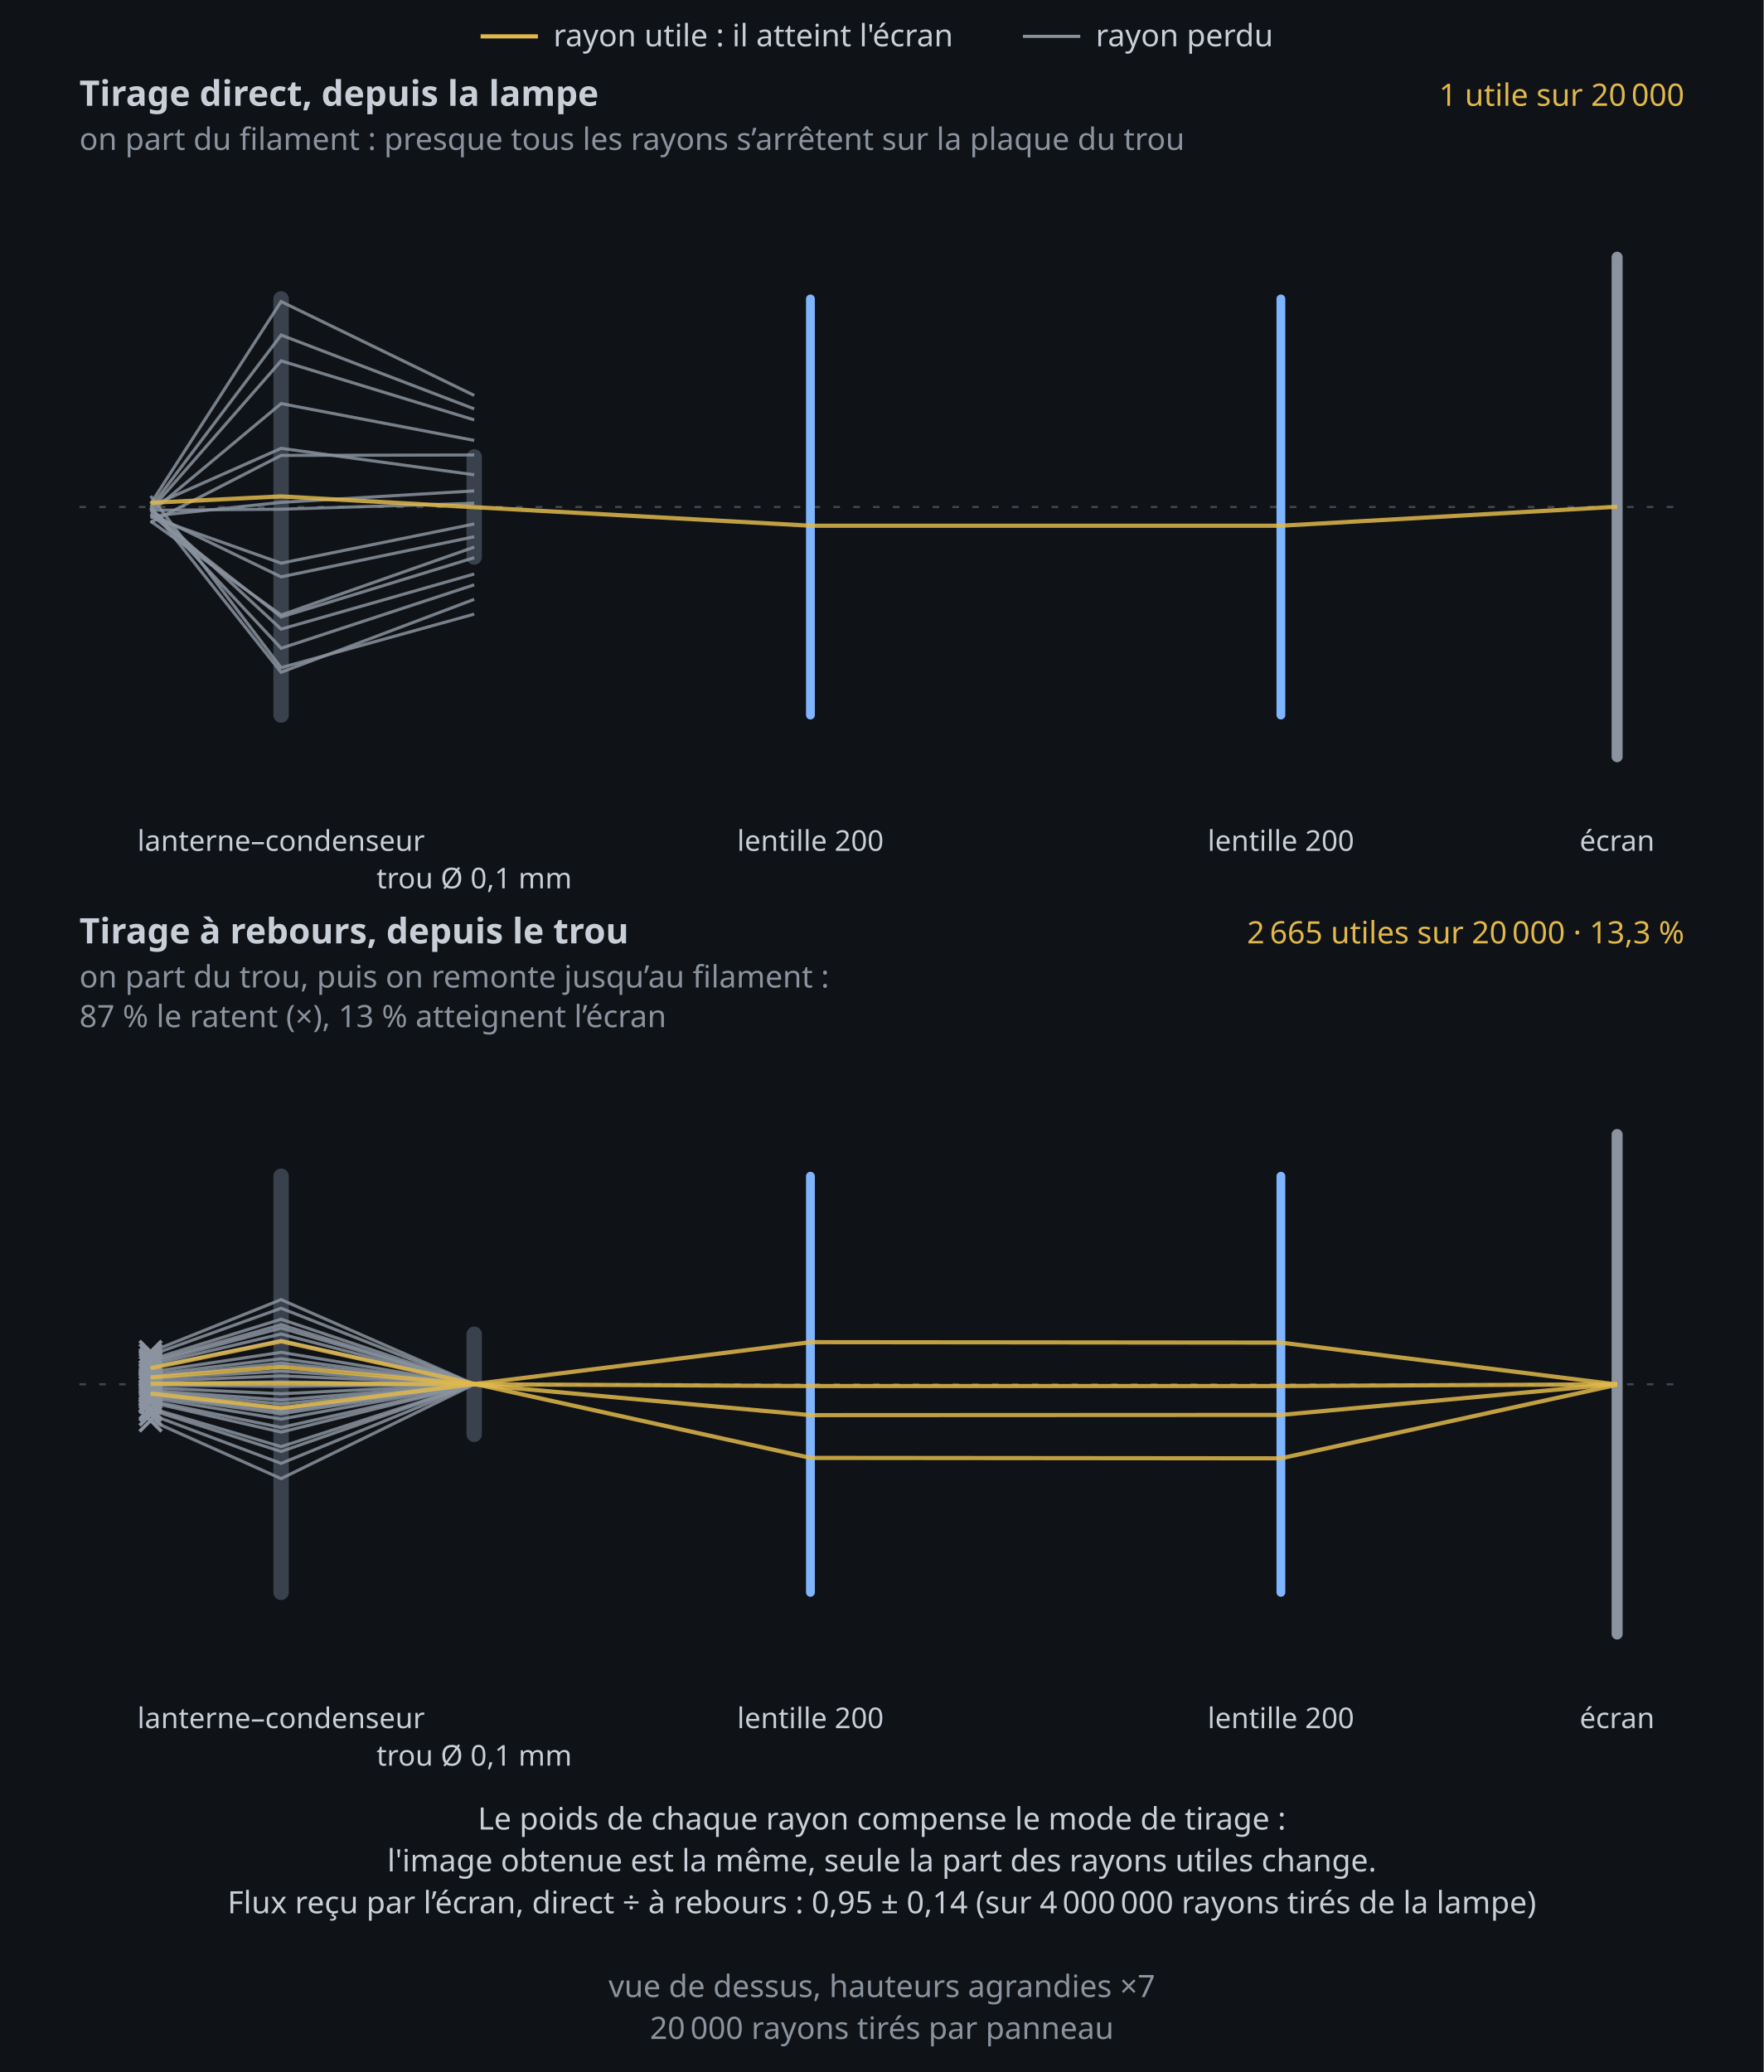
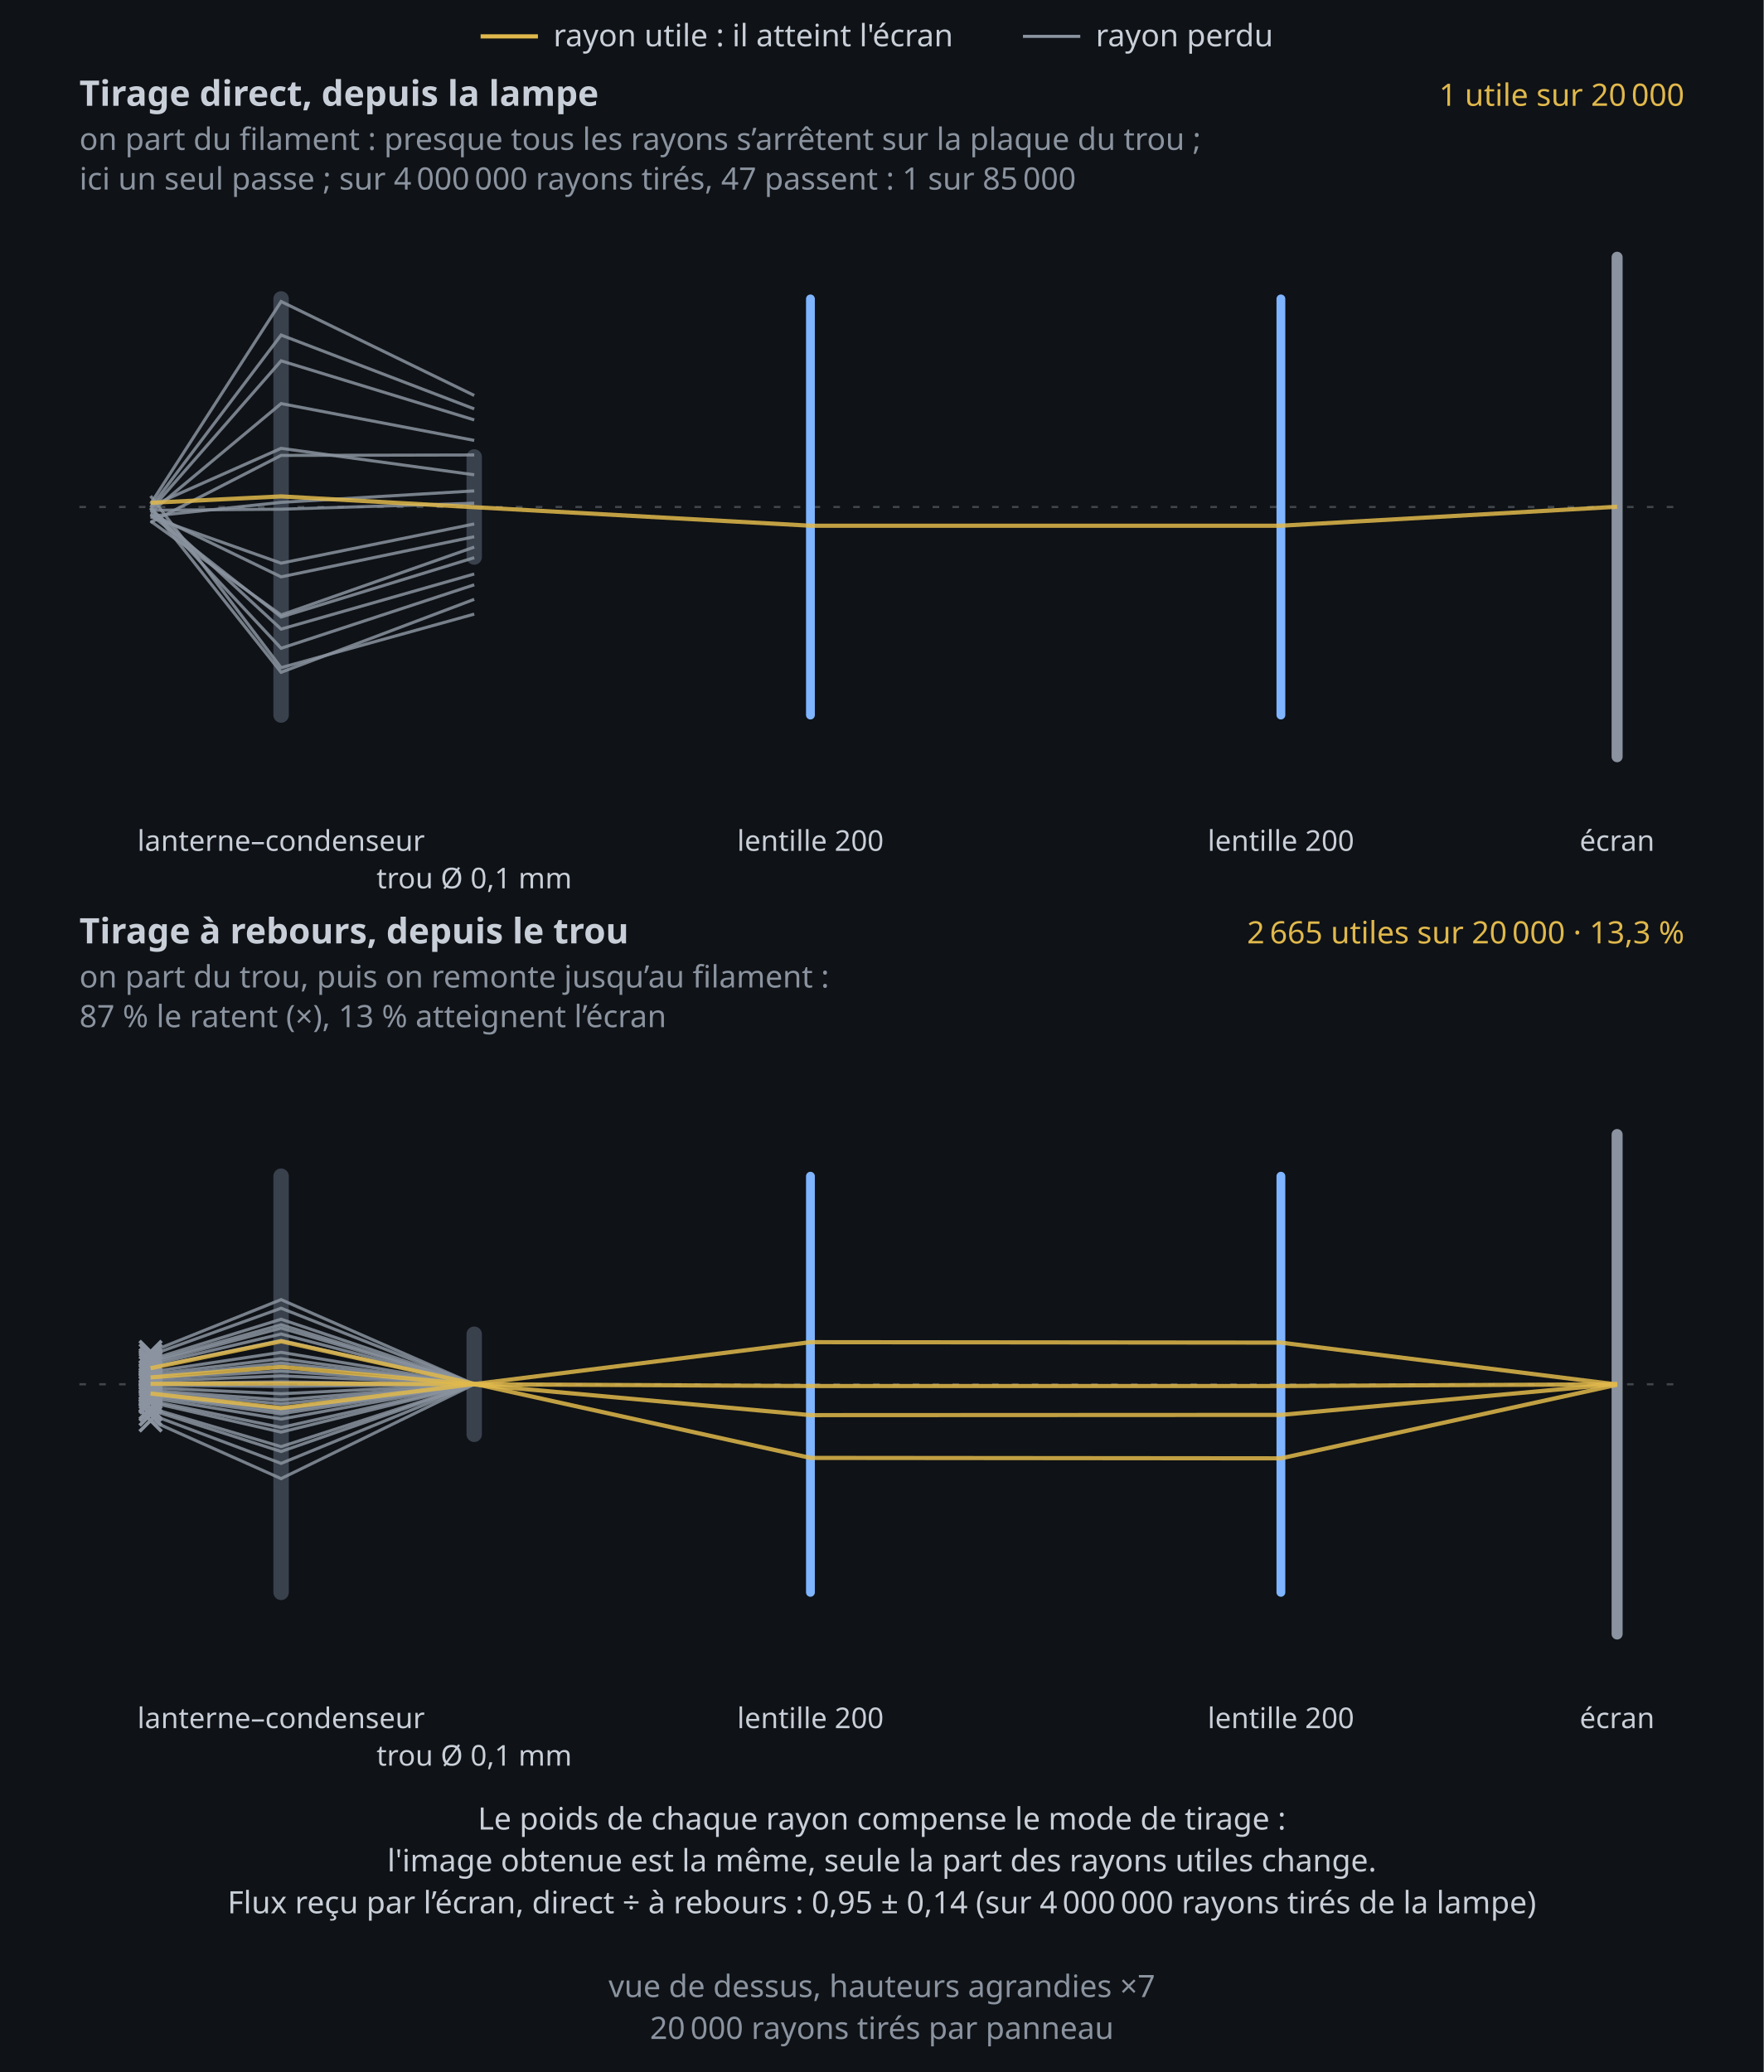
<svg xmlns="http://www.w3.org/2000/svg" viewBox="0 0 800 940" width="800" height="940" role="img" aria-labelledby="t d" font-family="system-ui, sans-serif" font-size="14">
  <rect width="800" height="940" fill="#0f1216" />
  <line x1="218" y1="16.5" x2="244" y2="16.5" stroke="#e0b84c" stroke-width="1.9" />
  <text x="251" y="21" fill="#c9cfd8" font-size="14">rayon utile : il atteint l'écran</text>
  <line x1="464" y1="16.5" x2="490" y2="16.5" stroke="#8a939f" stroke-width="1.4" />
  <text x="497" y="21" fill="#c9cfd8" font-size="14">rayon perdu</text>
  <text x="36" y="48" fill="#c9cfd8" font-weight="600" font-size="16">Tirage direct, depuis la lampe</text>
-   <text x="36" y="68" fill="#8a939f" font-size="14">on part du filament : presque tous les rayons s’arrêtent sur la plaque du trou</text>
+   <text x="36" y="68" fill="#8a939f" font-size="14">on part du filament : presque tous les rayons s’arrêtent sur la plaque du trou ;</text>
+   <text x="36" y="86" fill="#8a939f" font-size="14">ici un seul passe ; sur 4 000 000 rayons tirés, 47 passent : 1 sur 85 000</text>
  <text x="764" y="48" fill="#e0b84c" font-size="14" text-anchor="end">1 utile sur 20 000</text>
  <line x1="36" y1="230.0" x2="764" y2="230.0" stroke="#8a939f" stroke-opacity=".4" stroke-dasharray="3 6" stroke-width="1" />
  <line x1="127.5" y1="324.4" x2="127.5" y2="135.6" stroke="#39414d" stroke-width="7" stroke-linecap="round" />
  <line x1="215.1" y1="252.7" x2="215.1" y2="207.3" stroke="#39414d" stroke-width="7" stroke-linecap="round" />
  <line x1="367.6" y1="324.4" x2="367.6" y2="135.6" stroke="#7fb4ff" stroke-width="4" stroke-linecap="round" />
  <line x1="581.0" y1="324.4" x2="581.0" y2="135.6" stroke="#7fb4ff" stroke-width="4" stroke-linecap="round" />
  <line x1="733.5" y1="343.3" x2="733.5" y2="116.7" stroke="#8a939f" stroke-width="5" stroke-linecap="round" />
  <polyline points="68.3,231.5 127.5,231.0 127.5,231.0 215.1,228.3" fill="none" stroke="#8a939f" stroke-opacity="0.85" stroke-width="1.4" />
  <polyline points="68.3,230.6 127.5,285.4 127.5,285.4 215.1,260.4" fill="none" stroke="#8a939f" stroke-opacity="0.85" stroke-width="1.4" />
  <polyline points="68.3,233.0 127.5,261.7 127.5,261.7 215.1,243.5" fill="none" stroke="#8a939f" stroke-opacity="0.85" stroke-width="1.4" />
  <polyline points="68.3,234.2 127.5,227.9 127.5,227.9 215.1,222.7" fill="none" stroke="#8a939f" stroke-opacity="0.85" stroke-width="1.4" />
  <polyline points="68.3,233.5 127.5,279.9 127.5,279.9 215.1,253.0" fill="none" stroke="#8a939f" stroke-opacity="0.85" stroke-width="1.4" />
  <polyline points="68.3,232.5 127.5,183.1 127.5,183.1 215.1,199.8" fill="none" stroke="#8a939f" stroke-opacity="0.85" stroke-width="1.4" />
  <polyline points="68.3,229.7 127.5,203.4 127.5,203.4 215.1,215.4" fill="none" stroke="#8a939f" stroke-opacity="0.85" stroke-width="1.4" />
  <polyline points="68.3,234.5 127.5,255.5 127.5,255.5 215.1,237.7" fill="none" stroke="#8a939f" stroke-opacity="0.85" stroke-width="1.4" />
  <polyline points="68.3,237.0 127.5,206.6 127.5,206.6 215.1,206.4" fill="none" stroke="#8a939f" stroke-opacity="0.85" stroke-width="1.4" />
  <polyline points="68.3,228.6 127.5,136.8 127.5,136.8 215.1,179.4" fill="none" stroke="#8a939f" stroke-opacity="0.85" stroke-width="1.4" />
  <polyline points="68.3,230.3 127.5,305.0 127.5,305.0 215.1,271.9" fill="none" stroke="#8a939f" stroke-opacity="0.85" stroke-width="1.4" />
  <polyline points="68.3,231.4 127.5,163.7 127.5,163.7 215.1,190.5" fill="none" stroke="#8a939f" stroke-opacity="0.85" stroke-width="1.4" />
  <polyline points="68.3,230.6 127.5,294.1 127.5,294.1 215.1,265.3" fill="none" stroke="#8a939f" stroke-opacity="0.85" stroke-width="1.4" />
  <polyline points="68.3,225.0 127.5,302.9 127.5,302.9 215.1,278.6" fill="none" stroke="#8a939f" stroke-opacity="0.85" stroke-width="1.4" />
  <polyline points="68.3,230.3 127.5,152.0 127.5,152.0 215.1,185.5" fill="none" stroke="#8a939f" stroke-opacity="0.85" stroke-width="1.4" />
  <polyline points="68.3,236.4 127.5,279.0 127.5,279.0 215.1,248.2" fill="none" stroke="#8a939f" stroke-opacity="0.85" stroke-width="1.4" />
  <polyline points="68.3,228.1 127.5,225.2 215.1,230.1 367.6,238.5 581.0,238.5 733.5,229.9" fill="none" stroke="#e0b84c" stroke-opacity="0.85" stroke-width="1.9" />
  <text x="127.5" y="386" fill="#c9cfd8" font-size="13" text-anchor="middle">lanterne–condenseur</text>
  <text x="215.1" y="403" fill="#c9cfd8" font-size="13" text-anchor="middle">trou Ø 0,1 mm</text>
  <text x="367.6" y="386" fill="#c9cfd8" font-size="13" text-anchor="middle">lentille 200</text>
  <text x="581.0" y="386" fill="#c9cfd8" font-size="13" text-anchor="middle">lentille 200</text>
  <text x="733.5" y="386" fill="#c9cfd8" font-size="13" text-anchor="middle">écran</text>
  <text x="36" y="428" fill="#c9cfd8" font-weight="600" font-size="16">Tirage à rebours, depuis le trou</text>
  <text x="36" y="448" fill="#8a939f" font-size="14">on part du trou, puis on remonte jusqu’au filament :</text>
  <text x="36" y="466" fill="#8a939f" font-size="14">87 % le ratent (×), 13 % atteignent l’écran</text>
  <text x="764" y="428" fill="#e0b84c" font-size="14" text-anchor="end">2 665 utiles sur 20 000 · 13,3 %</text>
  <line x1="36" y1="628.0" x2="764" y2="628.0" stroke="#8a939f" stroke-opacity=".4" stroke-dasharray="3 6" stroke-width="1" />
  <line x1="127.5" y1="722.4" x2="127.5" y2="533.6" stroke="#39414d" stroke-width="7" stroke-linecap="round" />
  <line x1="215.1" y1="650.7" x2="215.1" y2="605.3" stroke="#39414d" stroke-width="7" stroke-linecap="round" />
  <line x1="367.6" y1="722.4" x2="367.6" y2="533.6" stroke="#7fb4ff" stroke-width="4" stroke-linecap="round" />
  <line x1="581.0" y1="722.4" x2="581.0" y2="533.6" stroke="#7fb4ff" stroke-width="4" stroke-linecap="round" />
  <line x1="733.5" y1="741.3" x2="733.5" y2="514.7" stroke="#8a939f" stroke-width="5" stroke-linecap="round" />
  <polyline points="215.1,628.0 127.5,602.5 68.3,618.3" fill="none" stroke="#8a939f" stroke-opacity="0.85" stroke-width="1.4" />
  <path d="M63.3 613.3l10 10M63.3 623.3l10 -10" stroke="#8a939f" stroke-width="1.6" />
  <polyline points="215.1,628.1 127.5,613.5 68.3,622.4" fill="none" stroke="#8a939f" stroke-opacity="0.85" stroke-width="1.4" />
  <path d="M63.3 617.4l10 10M63.3 627.4l10 -10" stroke="#8a939f" stroke-width="1.6" />
  <polyline points="215.1,628.1 127.5,605.2 68.3,619.2" fill="none" stroke="#8a939f" stroke-opacity="0.85" stroke-width="1.4" />
  <path d="M63.3 614.2l10 10M63.3 624.2l10 -10" stroke="#8a939f" stroke-width="1.6" />
  <polyline points="215.1,628.1 127.5,649.7 68.3,636.2" fill="none" stroke="#8a939f" stroke-opacity="0.85" stroke-width="1.4" />
  <path d="M63.3 631.2l10 10M63.3 641.2l10 -10" stroke="#8a939f" stroke-width="1.6" />
  <polyline points="215.1,628.0 127.5,640.2 68.3,632.7" fill="none" stroke="#8a939f" stroke-opacity="0.85" stroke-width="1.4" />
  <path d="M63.3 627.7l10 10M63.3 637.7l10 -10" stroke="#8a939f" stroke-width="1.6" />
  <polyline points="215.1,628.1 127.5,616.4 68.3,623.5" fill="none" stroke="#8a939f" stroke-opacity="0.85" stroke-width="1.4" />
  <path d="M63.3 618.5l10 10M63.3 628.5l10 -10" stroke="#8a939f" stroke-width="1.6" />
  <polyline points="215.1,628.0 127.5,629.0 68.3,628.4" fill="none" stroke="#8a939f" stroke-opacity="0.85" stroke-width="1.4" />
  <path d="M63.3 623.4l10 10M63.3 633.4l10 -10" stroke="#8a939f" stroke-width="1.6" />
  <polyline points="215.1,628.2 127.5,639.0 68.3,632.1" fill="none" stroke="#8a939f" stroke-opacity="0.85" stroke-width="1.4" />
  <path d="M63.3 627.1l10 10M63.3 637.1l10 -10" stroke="#8a939f" stroke-width="1.6" />
  <polyline points="215.1,627.9 127.5,641.4 68.3,633.2" fill="none" stroke="#8a939f" stroke-opacity="0.85" stroke-width="1.4" />
  <path d="M63.3 628.2l10 10M63.3 638.2l10 -10" stroke="#8a939f" stroke-width="1.6" />
  <polyline points="215.1,627.9 127.5,635.1 68.3,630.8" fill="none" stroke="#8a939f" stroke-opacity="0.85" stroke-width="1.4" />
  <path d="M63.3 625.8l10 10M63.3 635.8l10 -10" stroke="#8a939f" stroke-width="1.6" />
  <polyline points="215.1,628.0 127.5,647.6 68.3,635.5" fill="none" stroke="#8a939f" stroke-opacity="0.85" stroke-width="1.4" />
  <path d="M63.3 630.5l10 10M63.3 640.5l10 -10" stroke="#8a939f" stroke-width="1.6" />
  <polyline points="215.1,628.1 127.5,601.0 68.3,617.6" fill="none" stroke="#8a939f" stroke-opacity="0.85" stroke-width="1.4" />
  <path d="M63.3 612.6l10 10M63.3 622.6l10 -10" stroke="#8a939f" stroke-width="1.6" />
  <polyline points="215.1,628.0 127.5,670.8 68.3,644.4" fill="none" stroke="#8a939f" stroke-opacity="0.85" stroke-width="1.4" />
  <path d="M63.3 639.4l10 10M63.3 649.4l10 -10" stroke="#8a939f" stroke-width="1.6" />
  <polyline points="215.1,628.0 127.5,593.5 68.3,614.8" fill="none" stroke="#8a939f" stroke-opacity="0.85" stroke-width="1.4" />
  <path d="M63.3 609.8l10 10M63.3 619.8l10 -10" stroke="#8a939f" stroke-width="1.6" />
  <polyline points="215.1,627.9 127.5,624.2 68.3,626.6" fill="none" stroke="#8a939f" stroke-opacity="0.85" stroke-width="1.4" />
  <path d="M63.3 621.6l10 10M63.3 631.6l10 -10" stroke="#8a939f" stroke-width="1.6" />
  <polyline points="215.1,628.0 127.5,658.5 68.3,639.6" fill="none" stroke="#8a939f" stroke-opacity="0.85" stroke-width="1.4" />
  <path d="M63.3 634.6l10 10M63.3 644.6l10 -10" stroke="#8a939f" stroke-width="1.6" />
  <polyline points="215.1,628.1 127.5,626.9 68.3,627.5" fill="none" stroke="#8a939f" stroke-opacity="0.85" stroke-width="1.4" />
  <path d="M63.3 622.5l10 10M63.3 632.5l10 -10" stroke="#8a939f" stroke-width="1.6" />
  <polyline points="215.1,628.0 127.5,656.3 68.3,638.8" fill="none" stroke="#8a939f" stroke-opacity="0.85" stroke-width="1.4" />
  <path d="M63.3 633.8l10 10M63.3 643.8l10 -10" stroke="#8a939f" stroke-width="1.6" />
  <polyline points="215.1,628.0 127.5,598.5 68.3,616.8" fill="none" stroke="#8a939f" stroke-opacity="0.85" stroke-width="1.4" />
  <path d="M63.3 611.8l10 10M63.3 621.8l10 -10" stroke="#8a939f" stroke-width="1.6" />
  <polyline points="215.1,627.9 127.5,618.4 68.3,624.4" fill="none" stroke="#8a939f" stroke-opacity="0.85" stroke-width="1.4" />
  <path d="M63.3 619.4l10 10M63.3 629.4l10 -10" stroke="#8a939f" stroke-width="1.6" />
  <polyline points="215.1,627.9 127.5,608.1 68.3,620.4" fill="none" stroke="#8a939f" stroke-opacity="0.85" stroke-width="1.4" />
  <path d="M63.3 615.4l10 10M63.3 625.4l10 -10" stroke="#8a939f" stroke-width="1.6" />
  <polyline points="215.1,628.0 127.5,589.6 68.3,613.3" fill="none" stroke="#8a939f" stroke-opacity="0.85" stroke-width="1.4" />
  <path d="M63.3 608.3l10 10M63.3 618.3l10 -10" stroke="#8a939f" stroke-width="1.6" />
  <polyline points="215.1,628.1 127.5,636.9 68.3,631.3" fill="none" stroke="#8a939f" stroke-opacity="0.85" stroke-width="1.4" />
  <path d="M63.3 626.3l10 10M63.3 636.3l10 -10" stroke="#8a939f" stroke-width="1.6" />
  <polyline points="215.1,627.9 127.5,643.8 68.3,634.1" fill="none" stroke="#8a939f" stroke-opacity="0.85" stroke-width="1.4" />
  <path d="M63.3 629.1l10 10M63.3 639.1l10 -10" stroke="#8a939f" stroke-width="1.6" />
  <polyline points="215.1,628.1 127.5,622.0 68.3,625.6" fill="none" stroke="#8a939f" stroke-opacity="0.85" stroke-width="1.4" />
  <path d="M63.3 620.6l10 10M63.3 630.6l10 -10" stroke="#8a939f" stroke-width="1.6" />
  <polyline points="215.1,628.0 127.5,632.3 68.3,629.6" fill="none" stroke="#8a939f" stroke-opacity="0.85" stroke-width="1.4" />
  <path d="M63.3 624.6l10 10M63.3 634.6l10 -10" stroke="#8a939f" stroke-width="1.6" />
  <polyline points="215.1,628.0 127.5,663.9 68.3,641.7" fill="none" stroke="#8a939f" stroke-opacity="0.85" stroke-width="1.4" />
  <path d="M63.3 636.7l10 10M63.3 646.7l10 -10" stroke="#8a939f" stroke-width="1.6" />
  <polyline points="68.3,627.8 127.5,627.6 215.1,628.0 215.1,628.0 367.6,628.8 581.0,628.8 733.5,628.0" fill="none" stroke="#e0b84c" stroke-opacity="0.85" stroke-width="1.9" />
  <polyline points="68.3,624.9 127.5,620.1 215.1,628.1 215.1,628.1 367.6,642.0 581.0,641.9 733.5,627.9" fill="none" stroke="#e0b84c" stroke-opacity="0.85" stroke-width="1.9" />
  <polyline points="68.3,620.7 127.5,608.5 215.1,627.8 215.1,627.8 367.6,661.4 581.0,661.6 733.5,628.2" fill="none" stroke="#e0b84c" stroke-opacity="0.85" stroke-width="1.9" />
  <polyline points="68.3,632.2 127.5,638.8 215.1,627.9 215.1,627.9 367.6,608.9 581.0,609.1 733.5,628.1" fill="none" stroke="#e0b84c" stroke-opacity="0.85" stroke-width="1.9" />
  <text x="127.5" y="784" fill="#c9cfd8" font-size="13" text-anchor="middle">lanterne–condenseur</text>
  <text x="215.1" y="801" fill="#c9cfd8" font-size="13" text-anchor="middle">trou Ø 0,1 mm</text>
  <text x="367.6" y="784" fill="#c9cfd8" font-size="13" text-anchor="middle">lentille 200</text>
  <text x="581.0" y="784" fill="#c9cfd8" font-size="13" text-anchor="middle">lentille 200</text>
  <text x="733.5" y="784" fill="#c9cfd8" font-size="13" text-anchor="middle">écran</text>
  <text x="400.0" y="830" fill="#c9cfd8" font-size="14" text-anchor="middle">Le poids de chaque rayon compense le mode de tirage :</text>
  <text x="400.0" y="849" fill="#c9cfd8" font-size="14" text-anchor="middle">l'image obtenue est la même, seule la part des rayons utiles change.</text>
  <text x="400.0" y="868" fill="#c9cfd8" font-size="14" text-anchor="middle">Flux reçu par l’écran, direct ÷ à rebours : 0,95 ± 0,14 (sur 4 000 000 rayons tirés de la lampe)</text>
  <text x="400.0" y="906" fill="#8a939f" font-size="14" text-anchor="middle">vue de dessus, hauteurs agrandies ×7</text>
  <text x="400.0" y="925" fill="#8a939f" font-size="14" text-anchor="middle">20 000 rayons tirés par panneau</text>
</svg>
